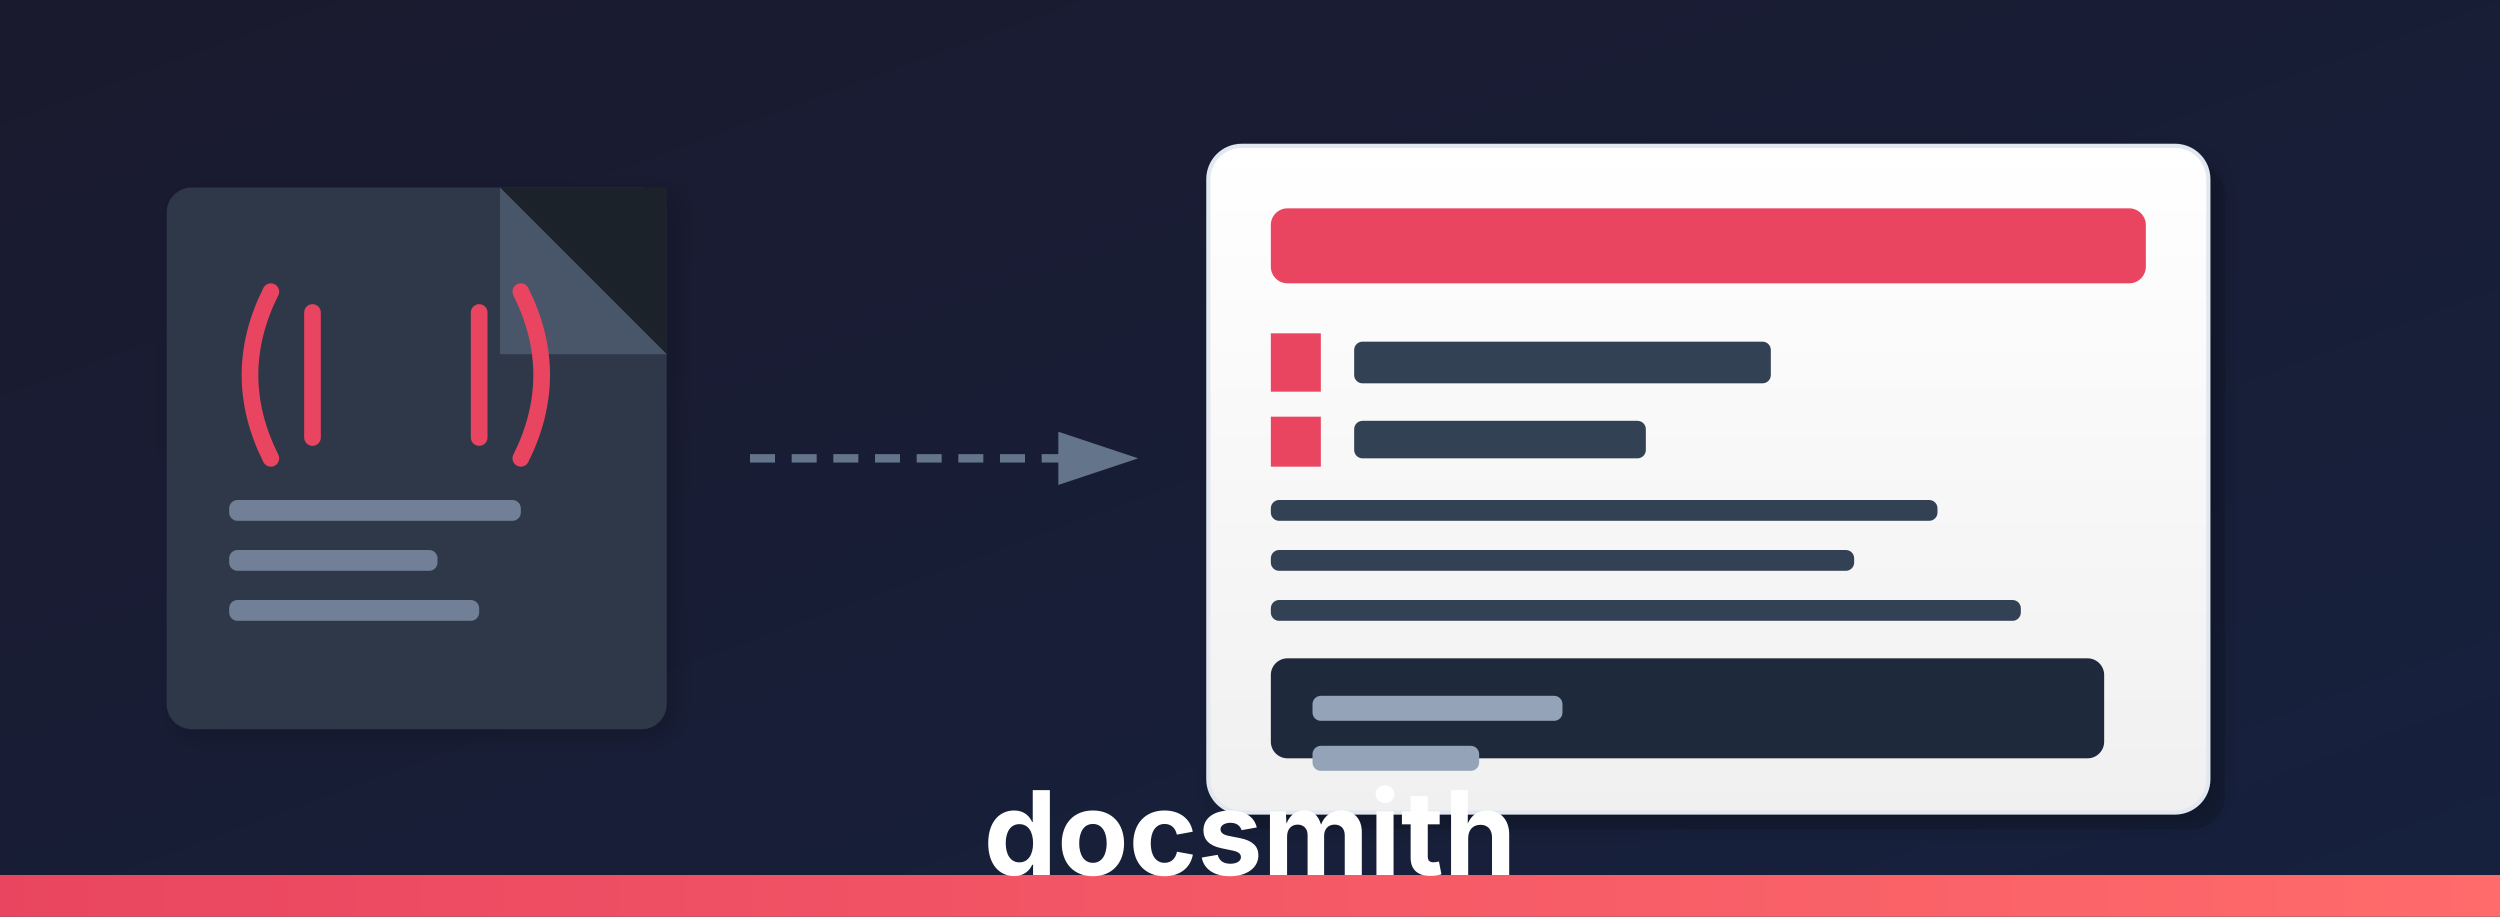
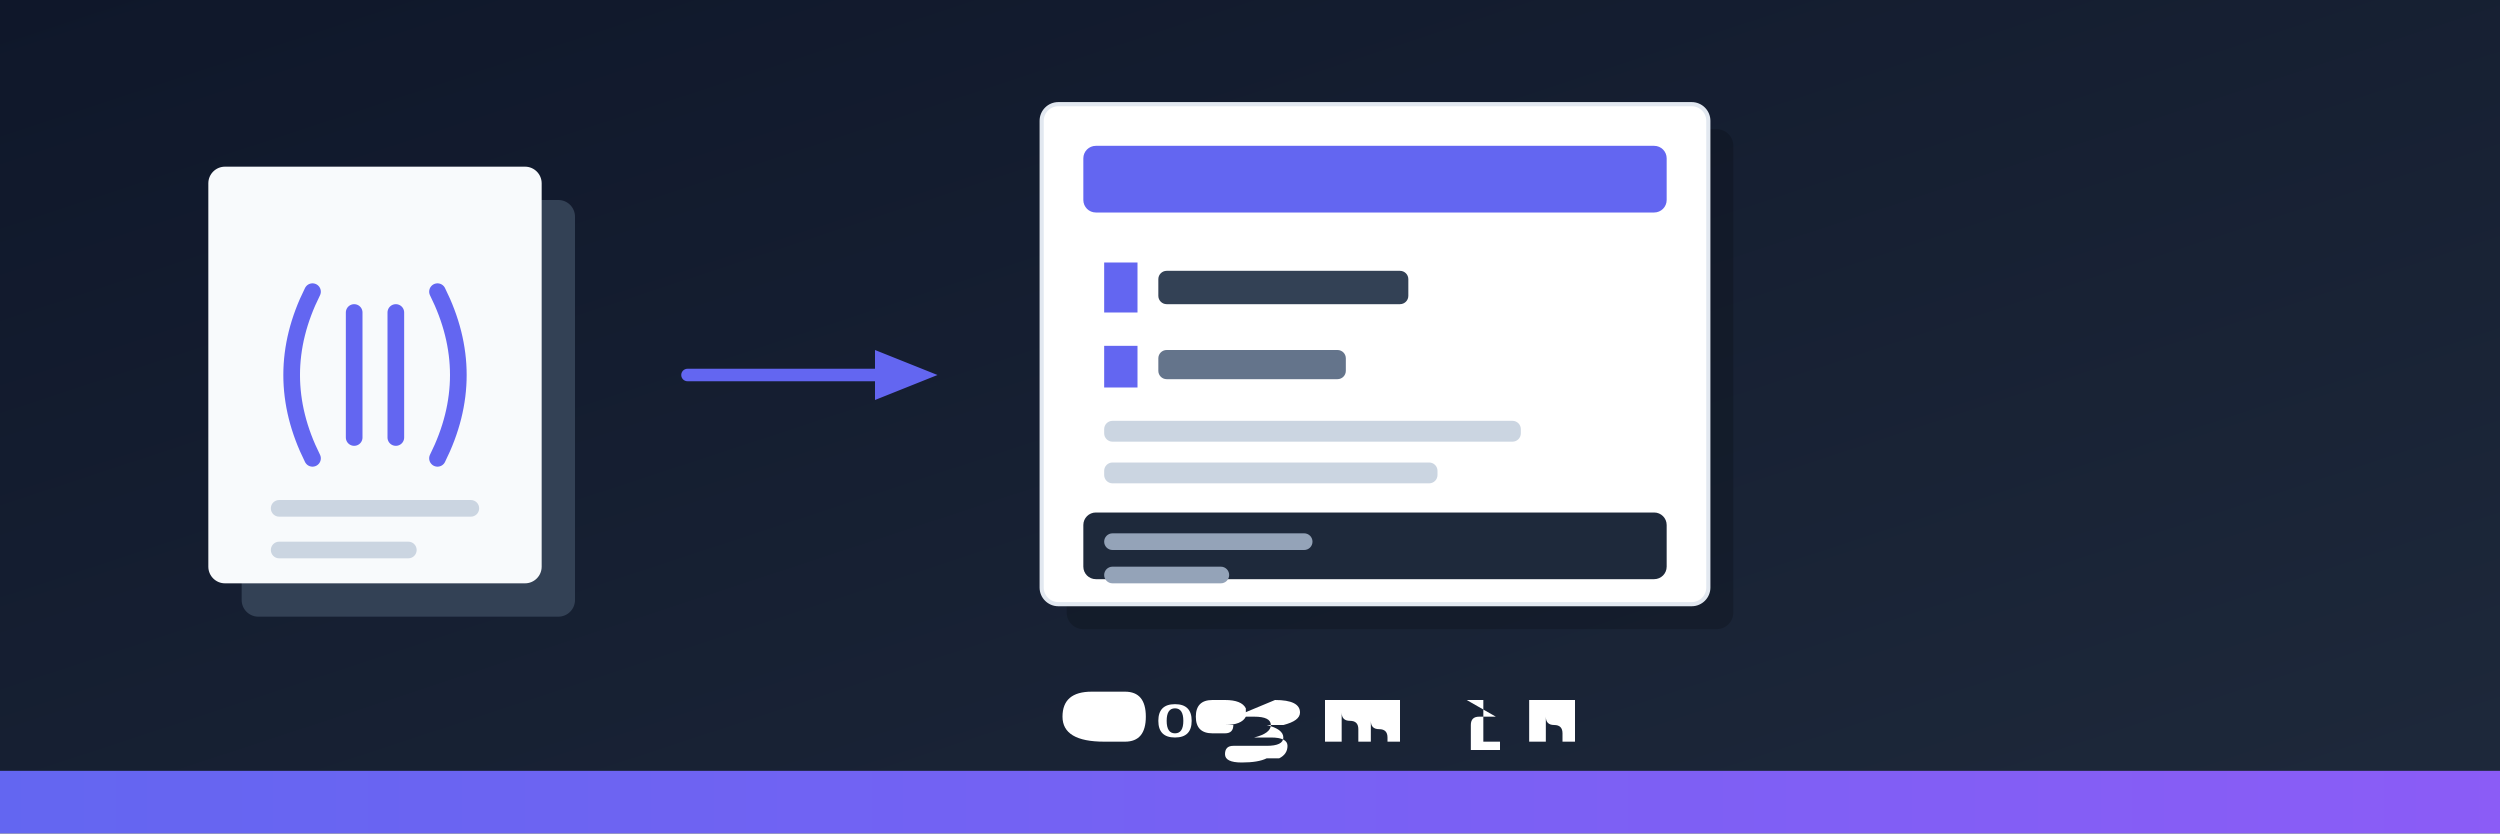
- <svg xmlns="http://www.w3.org/2000/svg" viewBox="0 0 600 220">
+ <svg xmlns="http://www.w3.org/2000/svg" viewBox="0 0 600 200">
  <defs>
-     <linearGradient id="bgGrad" x1="0%" y1="0%" x2="100%" y2="100%">
-       <stop offset="0%" stop-color="#1a1a2e" />
-       <stop offset="100%" stop-color="#16213e" />
+     <linearGradient id="bg" x1="0%" y1="0%" x2="100%" y2="100%">
+       <stop offset="0%" stop-color="#0f172a" />
+       <stop offset="100%" stop-color="#1e293b" />
    </linearGradient>
-     <linearGradient id="accentGrad" x1="0%" y1="0%" x2="100%" y2="0">
-       <stop offset="0%" stop-color="#e94560" />
-       <stop offset="100%" stop-color="#ff6b6b" />
+     <linearGradient id="accent" x1="0%" y1="0%" x2="100%" y2="0%">
+       <stop offset="0%" stop-color="#6366f1" />
+       <stop offset="100%" stop-color="#8b5cf6" />
    </linearGradient>
-     <linearGradient id="docGrad" x1="0%" y1="0%" x2="0%" y2="100%">
-       <stop offset="0%" stop-color="#ffffff" />
-       <stop offset="100%" stop-color="#f0f0f0" />
-     </linearGradient>
-     <filter id="shadow">
-       <feDropShadow dx="2" dy="2" stdDeviation="3" flood-color="#00000030" />
-     </filter>
  </defs>
-   <rect width="600" height="220" fill="url(#bgGrad)" />
-   <g filter="url(#shadow)">
-     <rect x="40" y="45" width="120" height="130" fill="#2d3748" rx="6" />
-     <path d="M120 45 L160 45 L160 85 L120 45" fill="#1a202c" />
-     <path d="M120 45 L120 85 L160 85" fill="#4a5568" />
-   </g>
-   <g stroke="#e94560" stroke-width="4" fill="none" stroke-linecap="round" stroke-linejoin="round">
-     <path d="M65 70 Q55 90 65 110" />
-     <path d="M75 75 L75 105" />
-     <path d="M125 70 Q135 90 125 110" />
-     <path d="M115 75 L115 105" />
-   </g>
-   <g fill="#718096">
-     <rect x="55" y="120" width="70" height="5" rx="2" />
-     <rect x="55" y="132" width="50" height="5" rx="2" />
-     <rect x="55" y="144" width="60" height="5" rx="2" />
-   </g>
-   <g stroke="#64748b" stroke-width="2" fill="none">
-     <path d="M180 110 Q220 110 260 110" stroke-dasharray="6,4" />
-     <polygon points="255,105 270,110 255,115" fill="#64748b" />
-   </g>
-   <g filter="url(#shadow)">
-     <rect x="294" y="39" width="240" height="160" fill="#00000020" rx="8" />
-     <rect x="290" y="35" width="240" height="160" fill="url(#docGrad)" rx="8" stroke="#e2e8f0" stroke-width="1" />
-   </g>
-   <rect x="305" y="50" width="210" height="18" fill="#e94560" rx="4" />
-   <g fill="#334155">
-     <rect x="305" y="80" width="12" height="14" fill="#e94560" />
-     <rect x="325" y="82" width="100" height="10" rx="2" />
-     <rect x="305" y="100" width="12" height="12" fill="#e94560" />
-     <rect x="325" y="101" width="70" height="9" rx="2" />
-     <rect x="305" y="120" width="160" height="5" rx="2" />
-     <rect x="305" y="132" width="140" height="5" rx="2" />
-     <rect x="305" y="144" width="180" height="5" rx="2" />
-     <rect x="305" y="158" width="200" height="24" fill="#1e293b" rx="4" />
-     <g fill="#94a3b8">
-       <rect x="315" y="167" width="60" height="6" rx="2" />
-       <rect x="315" y="179" width="40" height="6" rx="2" />
+   <rect width="600" height="200" fill="url(#bg)" />
+   <g transform="translate(50, 40)">
+     <rect x="8" y="8" width="80" height="100" fill="#334155" rx="4" />
+     <rect x="0" y="0" width="80" height="100" fill="#f8fafc" rx="4" />
+     <g stroke="#6366f1" stroke-width="4" fill="none" stroke-linecap="round">
+       <path d="M25 30 Q15 50 25 70" />
+       <path d="M35 35 L35 65" />
+       <path d="M55 30 Q65 50 55 70" />
+       <path d="M45 35 L45 65" />
+     </g>
+     <g fill="#cbd5e1">
+       <rect x="15" y="80" width="50" height="4" rx="2" />
+       <rect x="15" y="90" width="35" height="4" rx="2" />
    </g>
  </g>
-   <rect x="0" y="210" width="600" height="10" fill="url(#accentGrad)" />
-   <text x="300" y="210" font-family="system-ui, -apple-system, sans-serif" font-size="28" font-weight="700" fill="#ffffff" text-anchor="middle">docsmith</text>
+   <g transform="translate(165, 90)">
+     <line x1="0" y1="0" x2="50" y2="0" stroke="#6366f1" stroke-width="3" stroke-linecap="round" />
+     <polygon points="45,-6 60,0 45,6" fill="#6366f1" />
+   </g>
+   <g transform="translate(250, 25)">
+     <rect x="6" y="6" width="160" height="120" fill="#00000030" rx="4" />
+     <rect x="0" y="0" width="160" height="120" fill="#ffffff" rx="4" stroke="#e2e8f0" />
+     <rect x="10" y="10" width="140" height="16" fill="#6366f1" rx="3" />
+     <rect x="15" y="38" width="8" height="12" fill="#6366f1" />
+     <rect x="28" y="40" width="60" height="8" fill="#334155" rx="2" />
+     <rect x="15" y="58" width="8" height="10" fill="#6366f1" />
+     <rect x="28" y="59" width="45" height="7" fill="#64748b" rx="2" />
+     <rect x="15" y="76" width="100" height="5" fill="#cbd5e1" rx="2" />
+     <rect x="15" y="86" width="80" height="5" fill="#cbd5e1" rx="2" />
+     <rect x="10" y="98" width="140" height="16" fill="#1e293b" rx="3" />
+     <rect x="15" y="103" width="50" height="4" fill="#94a3b8" rx="2" />
+     <rect x="15" y="111" width="30" height="4" fill="#94a3b8" rx="2" />
+   </g>
+   <rect x="0" y="185" width="600" height="15" fill="url(#accent)" />
+   <g transform="translate(300, 178)" fill="#ffffff">
+     <path d="M-45 -6 Q-45 -12 -38 -12 L-30 -12 Q-25 -12 -25 -6 Q-25 0 -30 0 L-35 0 Q-45 0 -45 -6 Z M-30 -9 Q-30 -6 -33 -6 L-33 -9 Z" />
+     <path d="M-18 -9 Q-22 -9 -22 -5 Q-22 -1 -18 -1 Q-14 -1 -14 -5 Q-14 -9 -18 -9 Z M-18 -8 Q-16 -8 -16 -5 Q-16 -2 -18 -2 Q-20 -2 -20 -5 Q-20 -8 -18 -8 Z" />
+     <path d="M-6 -4 Q-2 -4 -1 -6 L-1 -8 Q-2 -10 -6 -10 L-9 -10 Q-13 -10 -13 -6 Q-13 -2 -9 -2 L-6 -2 Q-4 -2 -4 -4 Z" />
+     <path d="M6 -10 Q12 -10 12 -7 Q12 -5 8 -4 L4 -4 Q8 -3 8 -1 Q8 1 4 1 Q0 1 -1 1 L-4 1 Q-6 1 -6 3 Q-6 5 -2 5 Q2 5 4 4 L7 4 Q9 3 9 1 Q9 -1 5 -1 L1 -1 Q5 -2 5 -4 Q5 -6 1 -6 L-2 -6 Q-4 -6 -6 -5 Z" />
+     <path d="M18 -10 L18 0 L22 0 L22 -7 Q22 -5 24 -5 Q26 -5 26 -3 L26 0 L29 0 L29 -5 Q29 -3 31 -3 Q33 -3 33 -1 L33 0 L36 0 L36 -10 Z" />
+     <path d="M43 -10 L43 0 M41 -7 L45 -7" />
+     <path d="M52 -10 L56 -10 L56 0 L60 0 L60 2 L53 2 L53 -4 Q53 -6 55 -6 L59 -6" />
+     <path d="M67 -10 L67 0 L71 0 L71 -6 Q71 -4 73 -4 Q75 -4 75 -2 L75 0 L78 0 L78 -10 Z" />
+   </g>
</svg>
